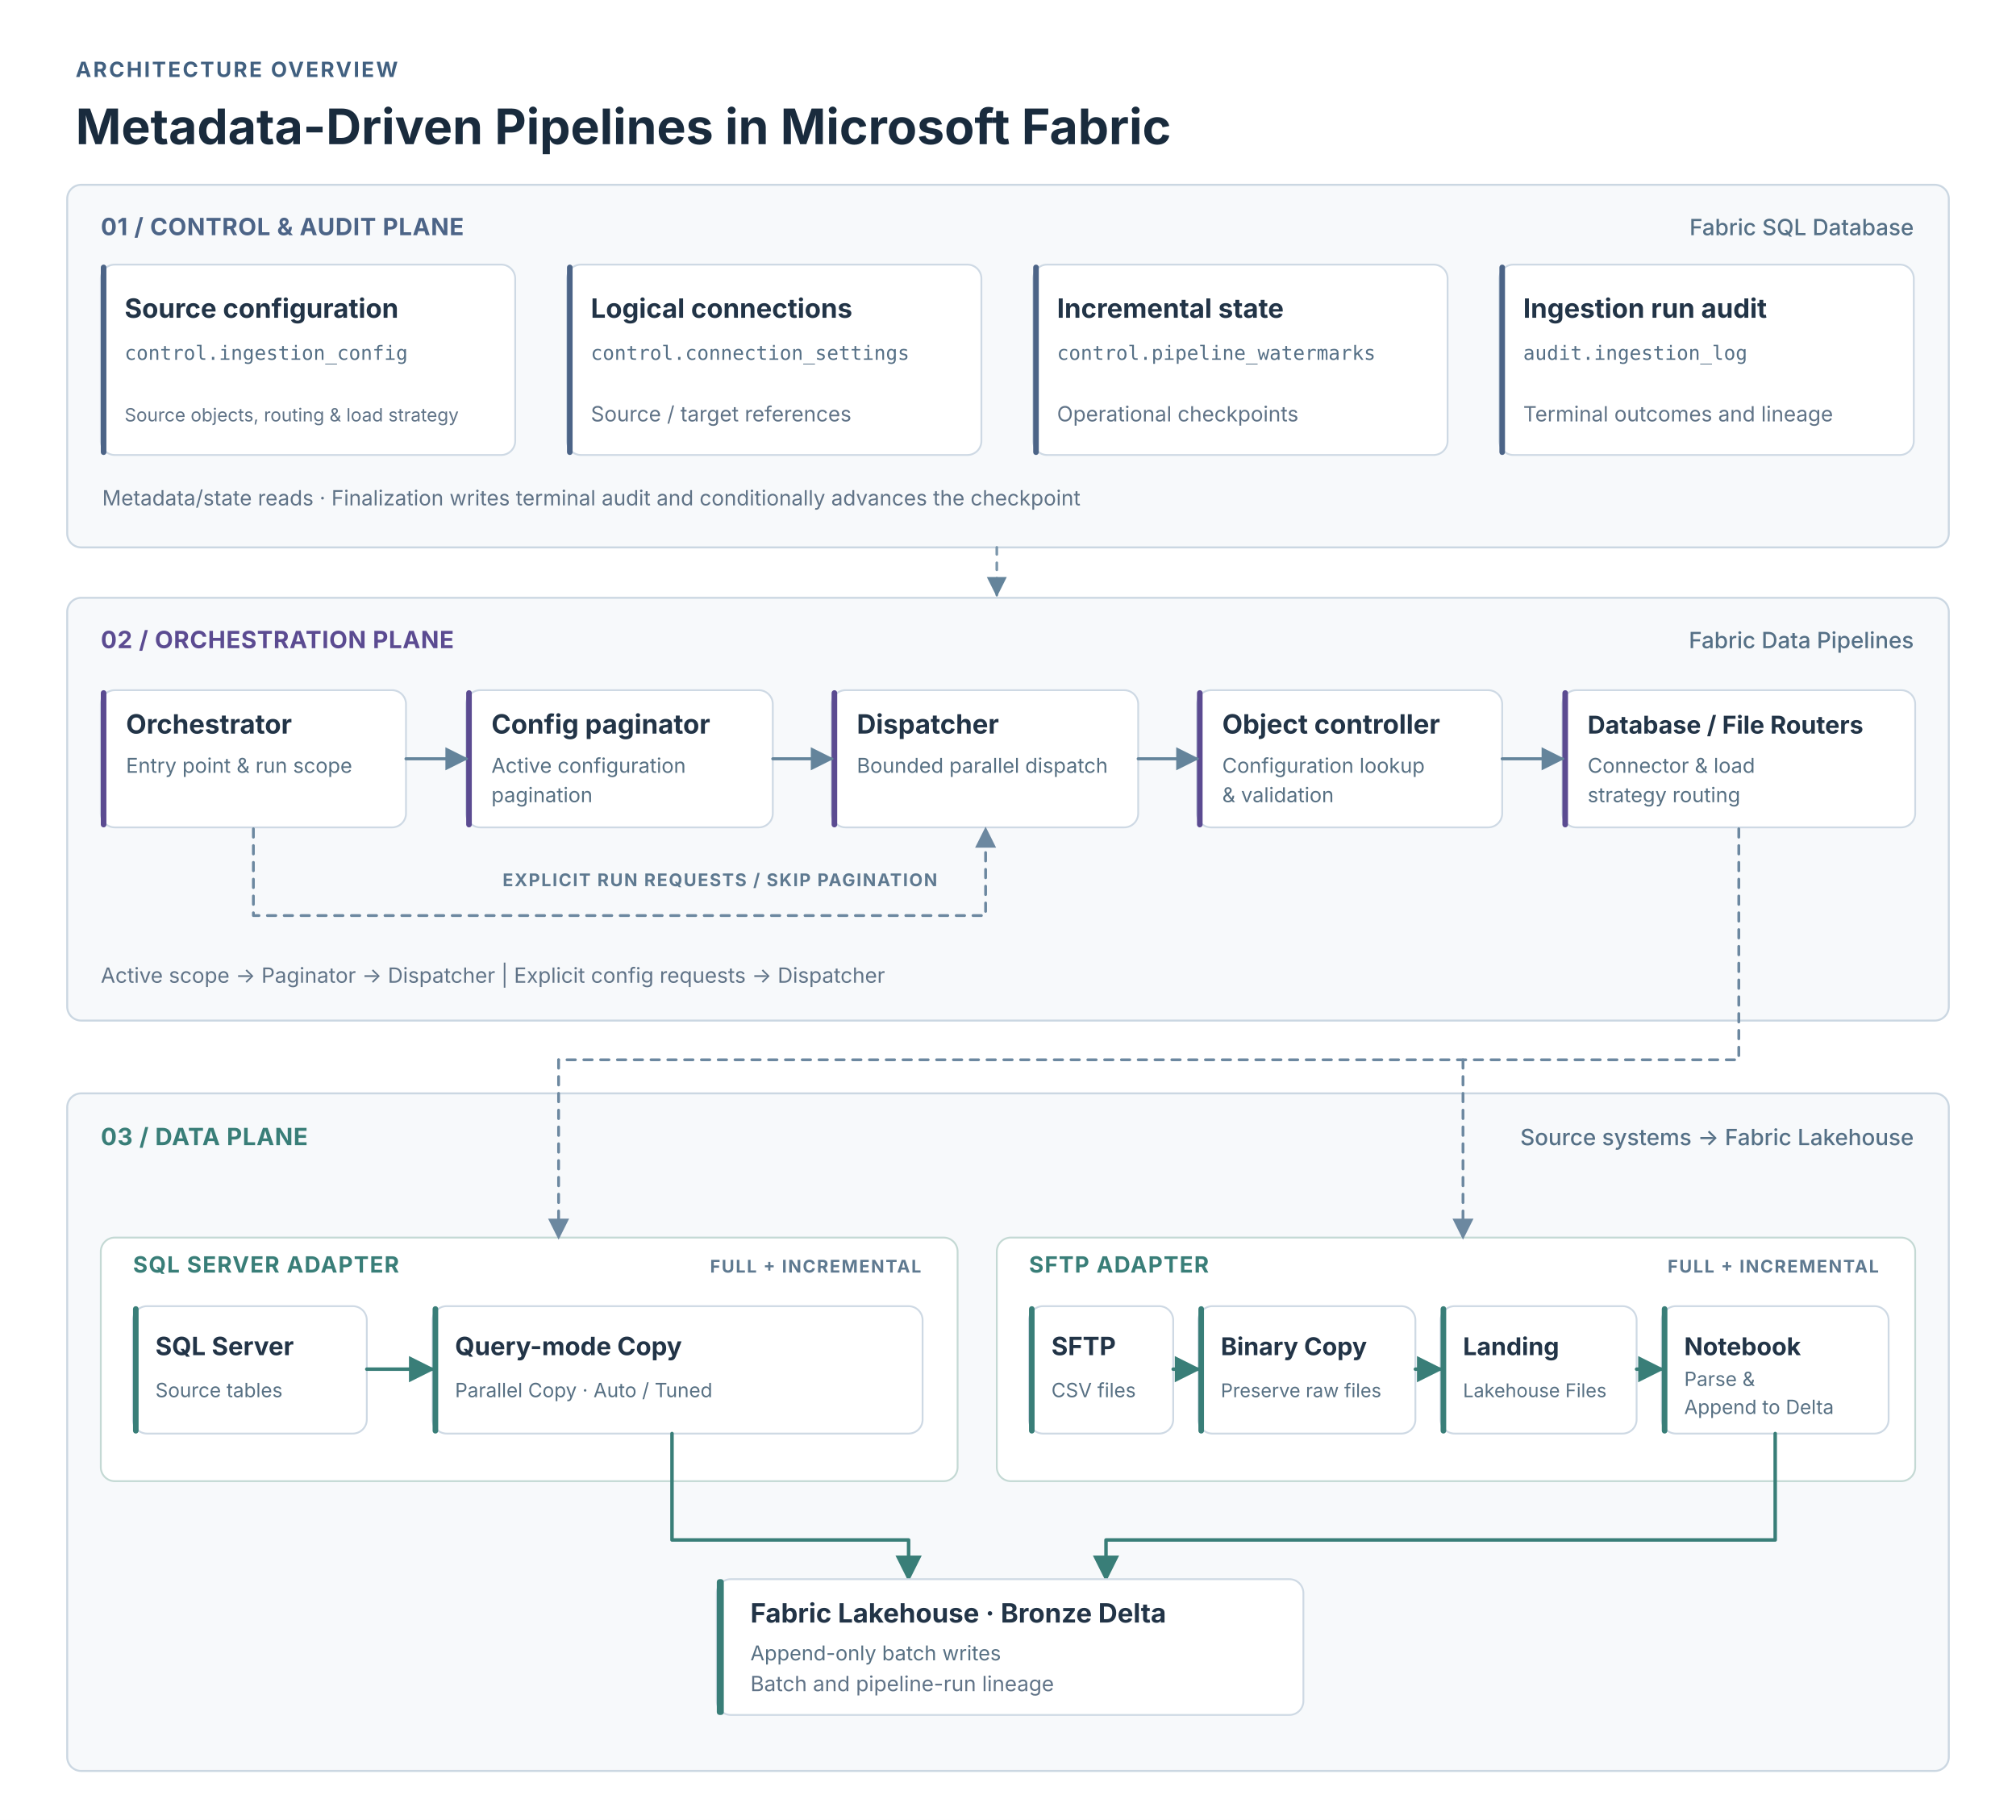
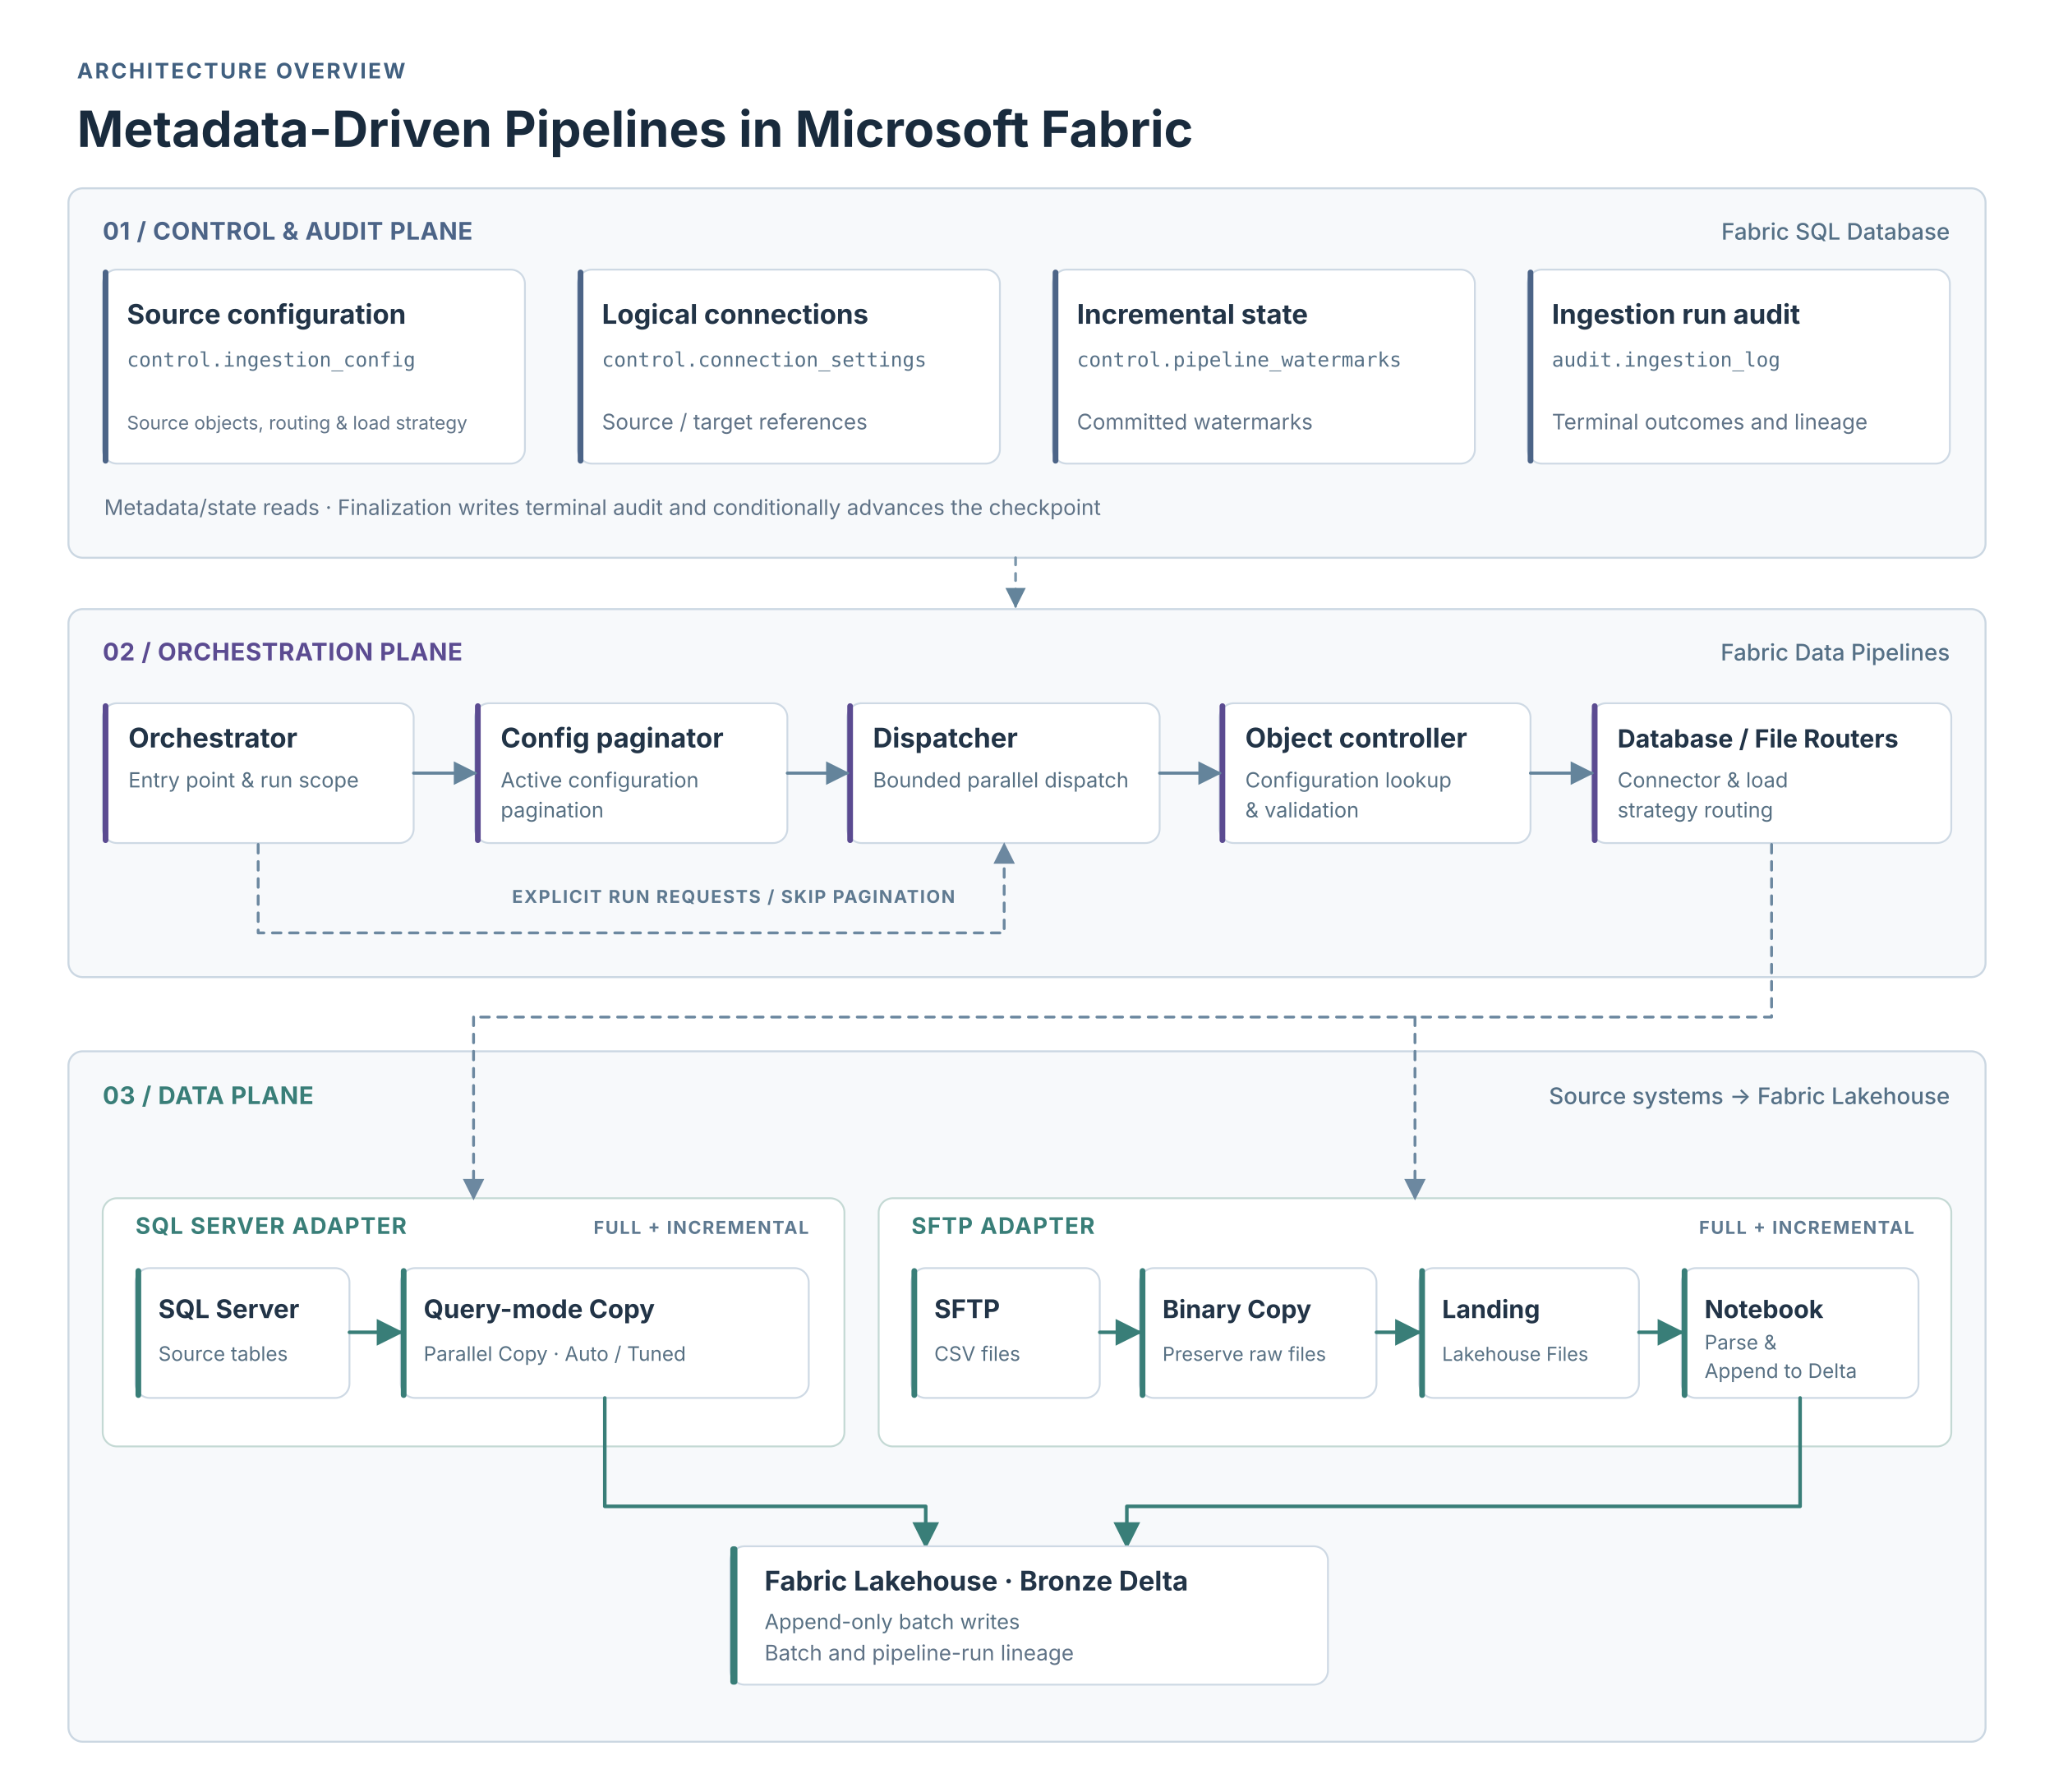
- <svg xmlns="http://www.w3.org/2000/svg" width="1440" height="1300" viewBox="0 0 1440 1300" role="img" aria-labelledby="diag-title diag-desc">
+ <svg xmlns="http://www.w3.org/2000/svg" width="1440" height="1256" viewBox="0 0 1440 1256" role="img" aria-labelledby="diag-title diag-desc">
  <defs>
    <style>
  text { font-family: "Segoe UI", "Inter", Arial, Helvetica, sans-serif; text-rendering: geometricPrecision; }
  .eyebrow { font-size: 15px; font-weight: 700; letter-spacing: 1.4px; fill: #416080; }
  .headline { font-size: 35px; font-weight: 700; fill: #192B3D; }
  .plane { fill: #F7F9FB; stroke: #CBD7E2; stroke-width: 1.4px; }
  .plane-title { font-size: 17px; font-weight: 700; letter-spacing: .35px; fill: #20394F; }
  .plane-meta { font-size: 16px; fill: #557086; font-weight: 500; }
  .card { fill: #FFFFFF; stroke: #CED9E4; stroke-width: 1.3px; }
  .route-group { fill: #FFFFFF; stroke: #C4D9D4; stroke-width: 1.3px; }
  .control-title { font-size: 19px; font-weight: 700; fill: #223447; }
  .control-note { font-size: 15px; fill: #607387; }
  .mono { font-family: "Cascadia Code", "Consolas", monospace; font-size: 14px; fill: #567086; }
  .process-title { font-size: 19px; font-weight: 700; fill: #223447; }
  .process-detail { font-size: 14.6px; fill: #577083; }
  .micro { font-size: 12.5px; letter-spacing: .9px; font-weight: 700; fill: #5E7990; }
  .caption { font-size: 15px; fill: #607387; }
  .route-title { font-size: 16px; font-weight: 700; letter-spacing: .7px; fill: #397E78; }
  .data-title { font-size: 18px; font-weight: 700; fill: #223447; }
  .data-detail { font-size: 14px; fill: #577083; }
  .wire { stroke: #64849B; stroke-width: 2.2px; stroke-linecap: round; stroke-linejoin: round; }
  .control-wire { stroke: #7B96AB; stroke-width: 1.9px; stroke-linecap: round; stroke-dasharray: 5 6; }
  .branch-wire { stroke: #6C88A0; stroke-width: 2px; stroke-linecap: round; stroke-linejoin: round; stroke-dasharray: 6 6; }
  .data-wire { stroke: #397E78; stroke-width: 2.5px; stroke-linecap: round; stroke-linejoin: round; }
</style>
    <marker id="arrow" viewBox="0 0 10 10" refX="9" refY="5" markerWidth="7.5" markerHeight="7.5" orient="auto-start-reverse">
      <path d="M0 0 L10 5 L0 10 Z" fill="#64849B" />
    </marker>
    <marker id="arrow-route" viewBox="0 0 10 10" refX="9" refY="5" markerWidth="7.5" markerHeight="7.5" orient="auto">
      <path d="M0 0 L10 5 L0 10 Z" fill="#6C88A0" />
    </marker>
    <marker id="arrow-data" viewBox="0 0 10 10" refX="9" refY="5" markerWidth="7.5" markerHeight="7.5" orient="auto">
      <path d="M0 0 L10 5 L0 10 Z" fill="#397E78" />
    </marker>
  </defs>
  <rect width="1440" height="1300" fill="#FFFFFF" />
  <text x="54" y="55" class="eyebrow">ARCHITECTURE OVERVIEW</text>
  <text x="54" y="103" class="headline">Metadata-Driven Pipelines in Microsoft Fabric</text>
  <g transform="translate(0 -37)">
    <rect x="48" y="169" width="1344" height="259" rx="10" class="plane" />
    <text x="72" y="205" class="plane-title" style="fill:#4C6487">01  /  CONTROL &amp; AUDIT PLANE</text>
    <text x="1367" y="205" class="plane-meta" text-anchor="end">Fabric SQL Database</text>
    <rect x="72" y="226" width="296" height="136" rx="10" class="card" />
    <rect x="72" y="226" width="4" height="136" rx="2" fill="#4C6487" />
    <text x="89" y="264" class="control-title">Source configuration</text>
    <text x="89" y="294" class="mono">control.ingestion_config</text>
    <text x="89" y="338" class="control-note" style="font-size:13px">Source objects, routing &amp; load strategy</text>
    <rect x="405" y="226" width="296" height="136" rx="10" class="card" />
    <rect x="405" y="226" width="4" height="136" rx="2" fill="#4C6487" />
    <text x="422" y="264" class="control-title">Logical connections</text>
    <text x="422" y="294" class="mono">control.connection_settings</text>
    <text x="422" y="338" class="control-note">Source / target references</text>
    <rect x="738" y="226" width="296" height="136" rx="10" class="card" />
    <rect x="738" y="226" width="4" height="136" rx="2" fill="#4C6487" />
    <text x="755" y="264" class="control-title">Incremental state</text>
    <text x="755" y="294" class="mono">control.pipeline_watermarks</text>
-     <text x="755" y="338" class="control-note">Operational checkpoints</text>
+     <text x="755" y="338" class="control-note">Committed watermarks</text>
    <rect x="1071" y="226" width="296" height="136" rx="10" class="card" />
    <rect x="1071" y="226" width="4" height="136" rx="2" fill="#4C6487" />
    <text x="1088" y="264" class="control-title">Ingestion run audit</text>
    <text x="1088" y="294" class="mono">audit.ingestion_log</text>
    <text x="1088" y="338" class="control-note">Terminal outcomes and lineage</text>
    <text x="73" y="398" class="caption">Metadata/state reads  ·  Finalization writes terminal audit and conditionally advances the checkpoint</text>
    <path d="M 712 428 V 462" class="control-wire" fill="none" marker-end="url(#arrow)" />
    <g transform="translate(0 60)">
-       <rect x="48" y="404" width="1344" height="302" rx="10" class="plane" />
+       <rect x="48" y="404" width="1344" height="258" rx="10" class="plane" />
      <text x="72" y="440" class="plane-title" style="fill:#5B4B91">02  /  ORCHESTRATION PLANE</text>
      <text x="1367" y="440" class="plane-meta" text-anchor="end">Fabric Data Pipelines</text>
      <rect x="72" y="470" width="218" height="98" rx="10" class="card" />
      <rect x="72" y="470" width="4" height="98" rx="2" fill="#5B4B91" />
      <text x="90" y="501" class="process-title">Orchestrator</text>
      <text x="90" y="529" class="process-detail">Entry point &amp; run scope</text>
      <rect x="333" y="470" width="219" height="98" rx="10" class="card" />
      <rect x="333" y="470" width="4" height="98" rx="2" fill="#5B4B91" />
      <text x="351" y="501" class="process-title">Config paginator</text>
      <text x="351" y="529" class="process-detail">Active configuration</text>
      <text x="351" y="550" class="process-detail">pagination</text>
      <rect x="594" y="470" width="219" height="98" rx="10" class="card" />
      <rect x="594" y="470" width="4" height="98" rx="2" fill="#5B4B91" />
      <text x="612" y="501" class="process-title">Dispatcher</text>
      <text x="612" y="529" class="process-detail">Bounded parallel dispatch</text>
      <rect x="855" y="470" width="218" height="98" rx="10" class="card" />
      <rect x="855" y="470" width="4" height="98" rx="2" fill="#5B4B91" />
      <text x="873" y="501" class="process-title">Object controller</text>
      <text x="873" y="529" class="process-detail">Configuration lookup</text>
      <text x="873" y="550" class="process-detail">&amp; validation</text>
      <rect x="1116" y="470" width="252" height="98" rx="10" class="card" />
      <rect x="1116" y="470" width="4" height="98" rx="2" fill="#5B4B91" />
      <text x="1134" y="501" class="process-title" style="font-size:17.5px">Database / File Routers</text>
      <text x="1134" y="529" class="process-detail">Connector &amp; load</text>
      <text x="1134" y="550" class="process-detail">strategy routing</text>
      <path d="M 290 519 H 333" class="wire" fill="none" marker-end="url(#arrow)" />
      <path d="M 552 519 H 594" class="wire" fill="none" marker-end="url(#arrow)" />
      <path d="M 813 519 H 855" class="wire" fill="none" marker-end="url(#arrow)" />
      <path d="M 1073 519 H 1116" class="wire" fill="none" marker-end="url(#arrow)" />
      <path d="M 181 569 V 631 H 704 V 569" class="branch-wire" fill="none" marker-end="url(#arrow-route)" />
      <text x="359" y="610" class="micro">EXPLICIT RUN REQUESTS  /  SKIP PAGINATION</text>
-       <text x="72" y="679" class="caption">Active scope → Paginator → Dispatcher    |    Explicit config requests → Dispatcher</text>
    </g>
-     <g transform="translate(0 114)">
+     <g transform="translate(0 70)">
      <rect x="48" y="704" width="1344" height="484" rx="10" class="plane" />
      <text x="72" y="741" class="plane-title" style="fill:#397E78">03  /  DATA PLANE</text>
      <text x="1367" y="741" class="plane-meta" text-anchor="end">Source systems  →  Fabric Lakehouse</text>
-       <rect x="72" y="807" width="612" height="174" rx="10" class="route-group" />
-       <rect x="712" y="807" width="656" height="174" rx="10" class="route-group" />
-       <path d="M 1242 515 V 680 H 399" class="branch-wire" fill="none" />
-       <path d="M 399 680 V 807" class="branch-wire" fill="none" marker-end="url(#arrow-route)" />
-       <path d="M 1045 680 V 807" class="branch-wire" fill="none" marker-end="url(#arrow-route)" />
+       <rect x="72" y="807" width="520" height="174" rx="10" class="route-group" />
+       <rect x="616" y="807" width="752" height="174" rx="10" class="route-group" />
+       <path d="M 1242 559 V 680 H 332" class="branch-wire" fill="none" />
+       <path d="M 332 680 V 807" class="branch-wire" fill="none" marker-end="url(#arrow-route)" />
+       <path d="M 992 680 V 807" class="branch-wire" fill="none" marker-end="url(#arrow-route)" />
      <text x="95" y="832" class="route-title">SQL SERVER ADAPTER</text>
-       <text x="658" y="832" class="micro" text-anchor="end">FULL + INCREMENTAL</text>
-       <text x="735" y="832" class="route-title">SFTP ADAPTER</text>
+       <text x="567" y="832" class="micro" text-anchor="end">FULL + INCREMENTAL</text>
+       <text x="639" y="832" class="route-title">SFTP ADAPTER</text>
      <text x="1342" y="832" class="micro" text-anchor="end">FULL + INCREMENTAL</text>
-       <rect x="95" y="856" width="167" height="91" rx="10" class="card" />
+       <rect x="95" y="856" width="150" height="91" rx="10" class="card" />
      <rect x="95" y="856" width="4" height="91" rx="2" fill="#397E78" />
      <text x="111" y="891" class="data-title">SQL Server</text>
      <text x="111" y="921" class="data-detail">Source tables</text>
-       <rect x="309" y="856" width="350" height="91" rx="10" class="card" />
-       <rect x="309" y="856" width="4" height="91" rx="2" fill="#397E78" />
-       <text x="325" y="891" class="data-title">Query-mode Copy</text>
-       <text x="325" y="921" class="data-detail">Parallel Copy · Auto / Tuned</text>
-       <path d="M 262 901 H 309" class="data-wire" fill="none" marker-end="url(#arrow-data)" />
-       <rect x="735" y="856" width="103" height="91" rx="10" class="card" />
-       <rect x="735" y="856" width="4" height="91" rx="2" fill="#397E78" />
-       <text x="751" y="891" class="data-title">SFTP</text>
-       <text x="751" y="921" class="data-detail">CSV files</text>
-       <rect x="856" y="856" width="155" height="91" rx="10" class="card" />
-       <rect x="856" y="856" width="4" height="91" rx="2" fill="#397E78" />
-       <text x="872" y="891" class="data-title" style="font-size:17.5px">Binary Copy</text>
-       <text x="872" y="921" class="data-detail" style="font-size:13.5px">Preserve raw files</text>
-       <rect x="1029" y="856" width="140" height="91" rx="10" class="card" />
-       <rect x="1029" y="856" width="4" height="91" rx="2" fill="#397E78" />
-       <text x="1045" y="891" class="data-title" style="font-size:17.5px">Landing</text>
-       <text x="1045" y="921" class="data-detail" style="font-size:13.5px">Lakehouse Files</text>
-       <rect x="1187" y="856" width="162" height="91" rx="10" class="card" />
-       <rect x="1187" y="856" width="4" height="91" rx="2" fill="#397E78" />
-       <text x="1203" y="891" class="data-title" style="font-size:17.5px">Notebook</text>
-       <text x="1203" y="913" class="data-detail">Parse &amp;</text>
-       <text x="1203" y="933" class="data-detail">Append to Delta</text>
-       <path d="M 838 901 H 856" class="data-wire" fill="none" marker-end="url(#arrow-data)" />
-       <path d="M 1011 901 H 1029" class="data-wire" fill="none" marker-end="url(#arrow-data)" />
-       <path d="M 1169 901 H 1187" class="data-wire" fill="none" marker-end="url(#arrow-data)" />
-       <path d="M 480 947 V 1023 H 649 V 1051" class="data-wire" fill="none" marker-end="url(#arrow-data)" />
-       <path d="M 1268 947 V 1023 H 790 V 1051" class="data-wire" fill="none" marker-end="url(#arrow-data)" />
+       <rect x="281" y="856" width="286" height="91" rx="10" class="card" />
+       <rect x="281" y="856" width="4" height="91" rx="2" fill="#397E78" />
+       <text x="297" y="891" class="data-title">Query-mode Copy</text>
+       <text x="297" y="921" class="data-detail">Parallel Copy · Auto / Tuned</text>
+       <path d="M 245 901 H 281" class="data-wire" fill="none" marker-end="url(#arrow-data)" />
+       <rect x="639" y="856" width="132" height="91" rx="10" class="card" />
+       <rect x="639" y="856" width="4" height="91" rx="2" fill="#397E78" />
+       <text x="655" y="891" class="data-title">SFTP</text>
+       <text x="655" y="921" class="data-detail">CSV files</text>
+       <rect x="799" y="856" width="166" height="91" rx="10" class="card" />
+       <rect x="799" y="856" width="4" height="91" rx="2" fill="#397E78" />
+       <text x="815" y="891" class="data-title" style="font-size:17.5px">Binary Copy</text>
+       <text x="815" y="921" class="data-detail" style="font-size:13.5px">Preserve raw files</text>
+       <rect x="995" y="856" width="154" height="91" rx="10" class="card" />
+       <rect x="995" y="856" width="4" height="91" rx="2" fill="#397E78" />
+       <text x="1011" y="891" class="data-title" style="font-size:17.5px">Landing</text>
+       <text x="1011" y="921" class="data-detail" style="font-size:13.5px">Lakehouse Files</text>
+       <rect x="1179" y="856" width="166" height="91" rx="10" class="card" />
+       <rect x="1179" y="856" width="4" height="91" rx="2" fill="#397E78" />
+       <text x="1195" y="891" class="data-title" style="font-size:17.5px">Notebook</text>
+       <text x="1195" y="913" class="data-detail">Parse &amp;</text>
+       <text x="1195" y="933" class="data-detail">Append to Delta</text>
+       <path d="M 771 901 H 799" class="data-wire" fill="none" marker-end="url(#arrow-data)" />
+       <path d="M 965 901 H 995" class="data-wire" fill="none" marker-end="url(#arrow-data)" />
+       <path d="M 1149 901 H 1179" class="data-wire" fill="none" marker-end="url(#arrow-data)" />
+       <path d="M 424 947 V 1023 H 649 V 1051" class="data-wire" fill="none" marker-end="url(#arrow-data)" />
+       <path d="M 1262 947 V 1023 H 790 V 1051" class="data-wire" fill="none" marker-end="url(#arrow-data)" />
      <rect x="512" y="1051" width="419" height="97" rx="10" class="card" />
      <rect x="512" y="1051" width="5" height="97" rx="2" fill="#397E78" />
      <text x="536" y="1082" class="process-title">Fabric Lakehouse · Bronze Delta</text>
      <text x="536" y="1109" class="process-detail">Append-only batch writes</text>
      <text x="536" y="1131" class="caption">Batch and pipeline-run lineage</text>
    </g>
  </g>
</svg>
